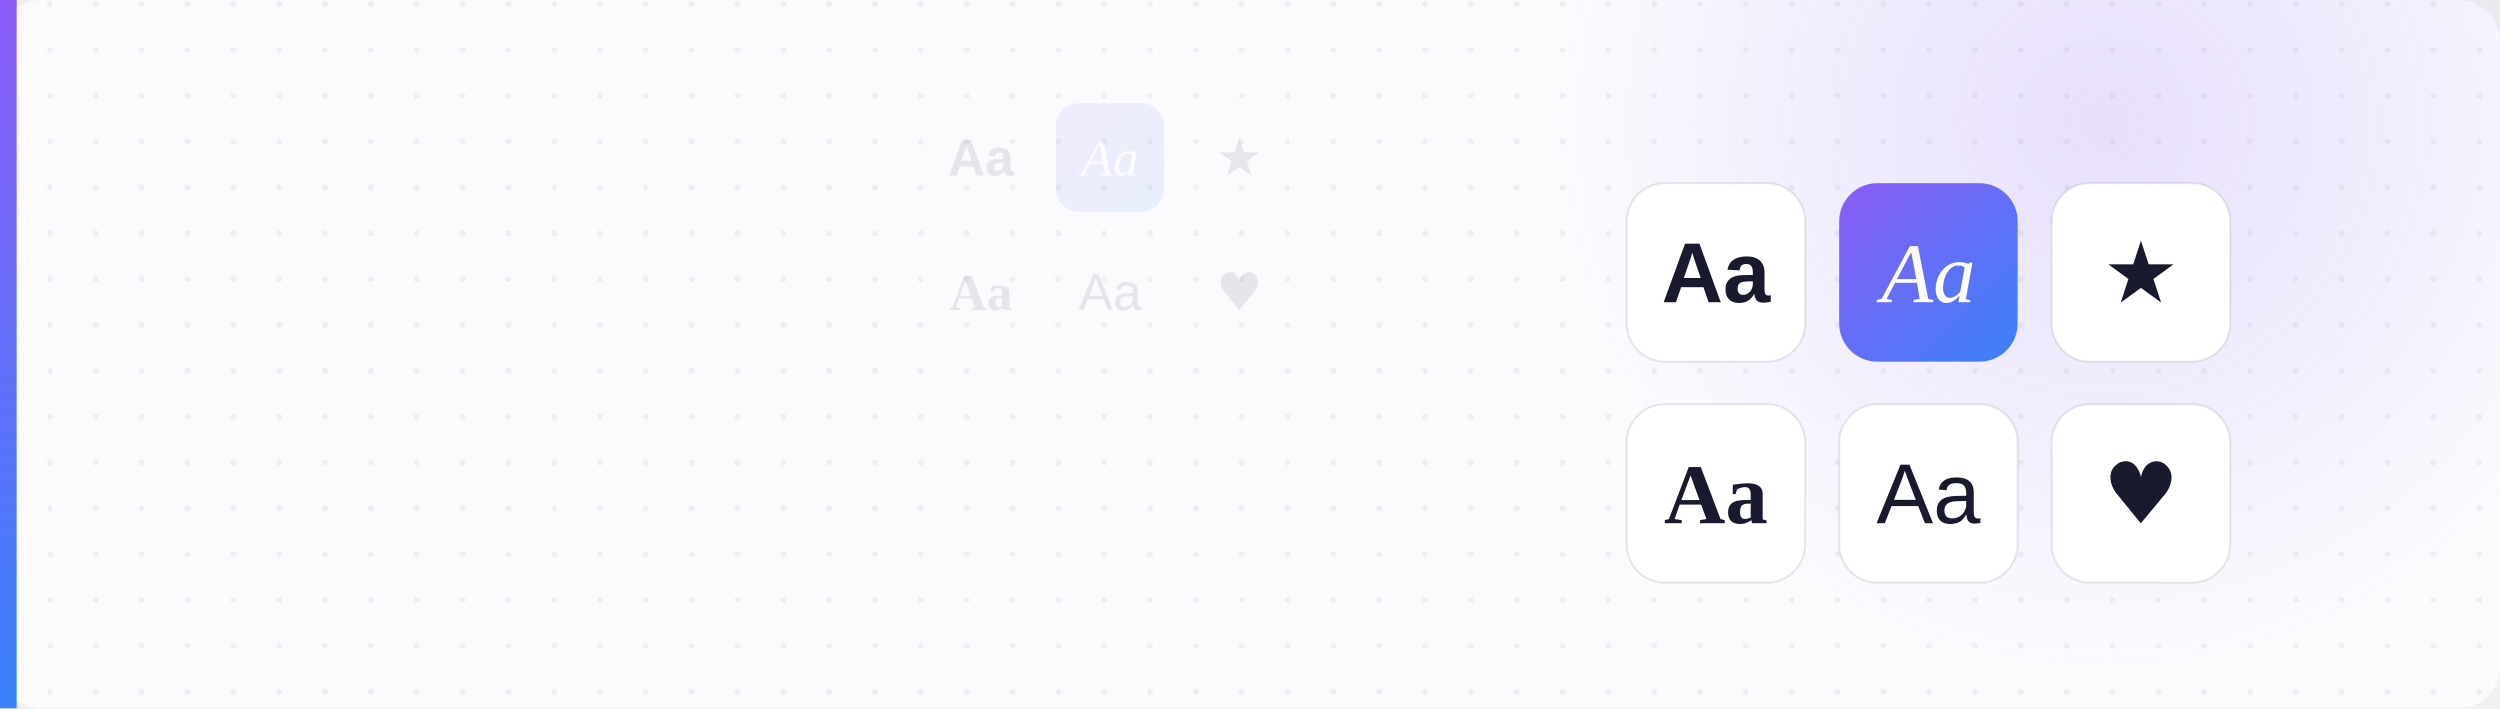
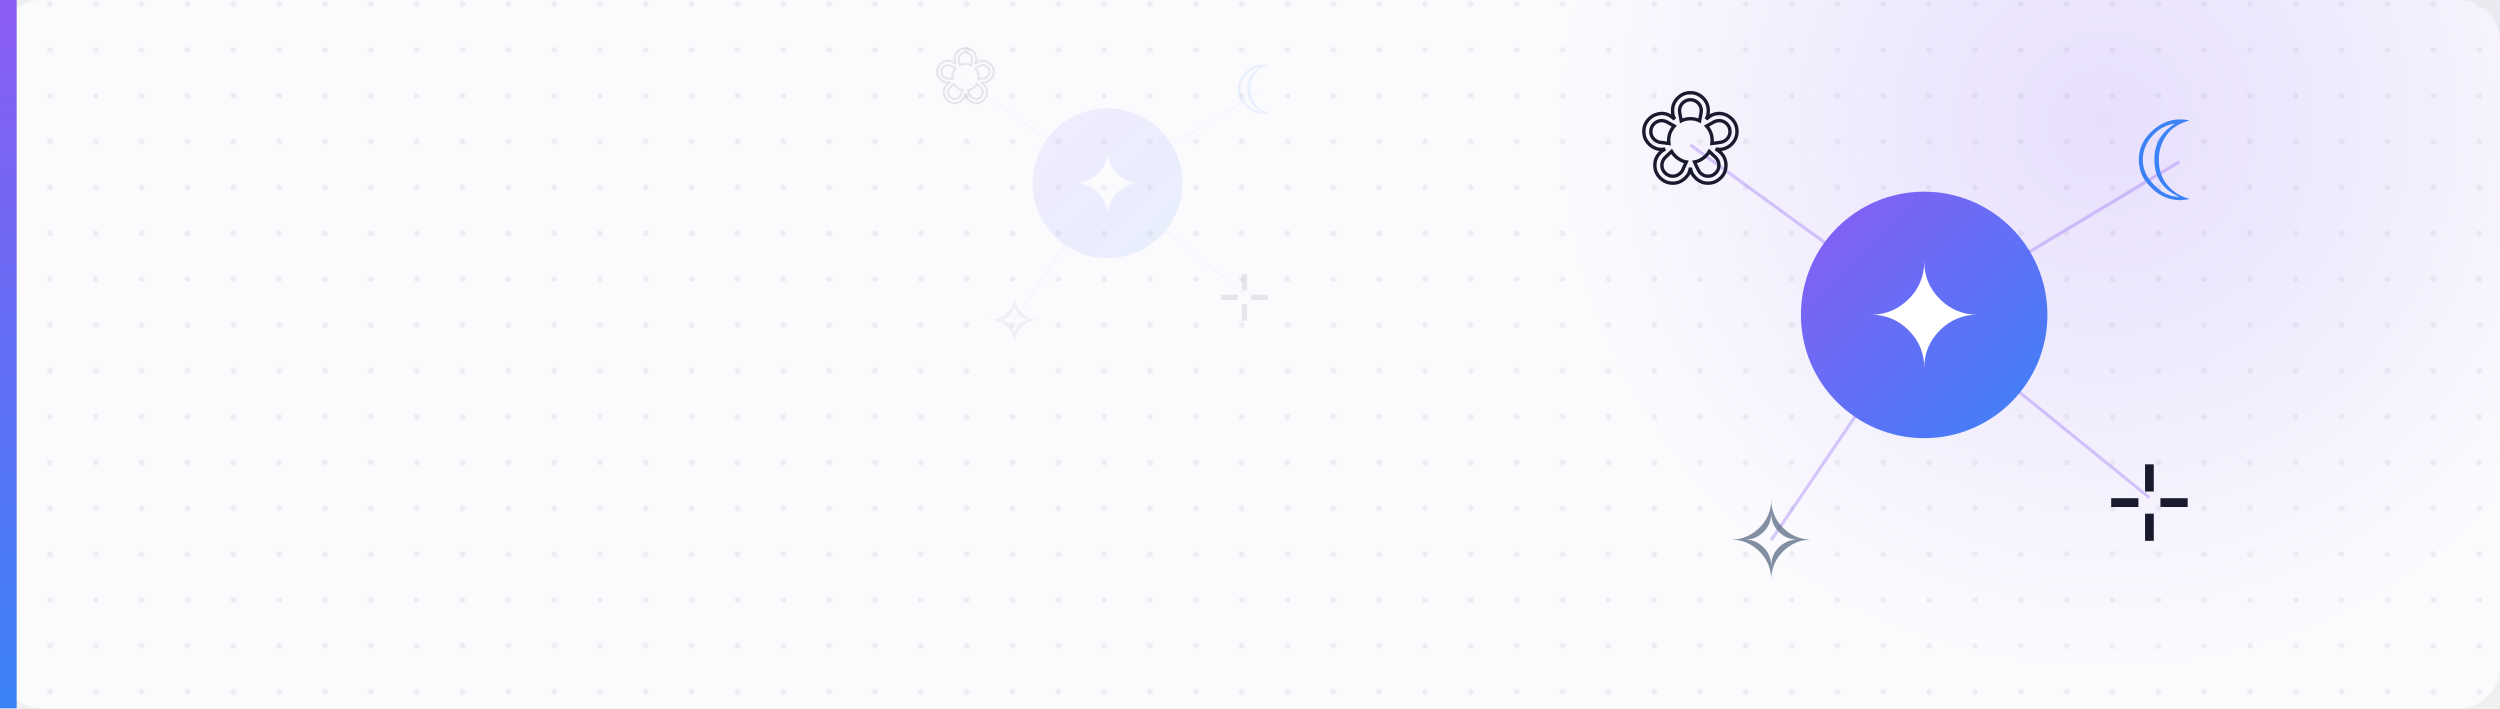
<svg xmlns="http://www.w3.org/2000/svg" viewBox="0 0 1200 340" width="1200" height="340" role="img">
  <defs>
    <linearGradient id="ghfrlibrar" x1="0" y1="0" x2="1" y2="1">
      <stop offset="0" stop-color="#8b5cf6" />
      <stop offset="1" stop-color="#3b82f6" />
    </linearGradient>
    <linearGradient id="gvhfrlibrar" x1="0" y1="0" x2="0" y2="1">
      <stop offset="0" stop-color="#8b5cf6" />
      <stop offset="1" stop-color="#3b82f6" />
    </linearGradient>
    <radialGradient id="glowhfrlibrar" cx="0.5" cy="0.5" r="0.5">
      <stop offset="0" stop-color="#8b5cf6" stop-opacity="0.18" />
      <stop offset="1" stop-color="#8b5cf6" stop-opacity="0" />
    </radialGradient>
    <pattern id="dotshfrlibrar" width="22" height="22" patternUnits="userSpaceOnUse">
      <circle cx="2" cy="2" r="1.4" fill="#1a1a2e" opacity="0.06" />
    </pattern>
  </defs>
  <rect width="1200" height="340" rx="20" fill="#FBFBFE" />
  <rect width="1200" height="340" rx="20" fill="url(#dotshfrlibrar)" />
  <circle cx="1010" cy="60" r="260" fill="url(#glowhfrlibrar)" />
  <rect x="0" y="0" width="8" height="340" fill="url(#gvhfrlibrar)" />
  <g transform="translate(740 -10) scale(1.02)">
-     <rect x="40" y="96" width="84" height="84" rx="18" fill="#fff" stroke="#1a1a2e" stroke-opacity="0.1" />
-     <text x="82" y="152" font-family="Liberation Sans, DejaVu Sans, sans-serif" font-size="40" font-weight="700" font-style="normal" fill="#1a1a2e" text-anchor="middle">Aa</text>
-     <rect x="140" y="96" width="84" height="84" rx="18" fill="url(#ghfrlibrar)" stroke="#1a1a2e" stroke-opacity="0" />
-     <text x="182" y="152" font-family="Georgia, 'Liberation Serif', 'DejaVu Serif', serif" font-size="40" font-weight="400" font-style="italic" fill="#fff" text-anchor="middle">Aa</text>
-     <rect x="240" y="96" width="84" height="84" rx="18" fill="#fff" stroke="#1a1a2e" stroke-opacity="0.1" />
-     <text x="282" y="152" font-family="DejaVu Sans, sans-serif" font-size="40" font-weight="400" font-style="normal" fill="#1a1a2e" text-anchor="middle">★</text>
-     <rect x="40" y="200" width="84" height="84" rx="18" fill="#fff" stroke="#1a1a2e" stroke-opacity="0.1" />
-     <text x="82" y="256" font-family="Georgia, 'Liberation Serif', 'DejaVu Serif', serif" font-size="40" font-weight="700" font-style="normal" fill="#1a1a2e" text-anchor="middle">Aa</text>
-     <rect x="140" y="200" width="84" height="84" rx="18" fill="#fff" stroke="#1a1a2e" stroke-opacity="0.1" />
-     <text x="182" y="256" font-family="Liberation Sans, DejaVu Sans, sans-serif" font-size="40" font-weight="400" font-style="normal" fill="#1a1a2e" text-anchor="middle">Aa</text>
-     <rect x="240" y="200" width="84" height="84" rx="18" fill="#fff" stroke="#1a1a2e" stroke-opacity="0.1" />
-     <text x="282" y="256" font-family="DejaVu Sans, sans-serif" font-size="40" font-weight="400" font-style="normal" fill="#1a1a2e" text-anchor="middle">♥</text>
+     <g>
+       <line x1="180" y1="158" x2="70" y2="78" stroke="#8b5cf6" stroke-width="1.5" opacity="0.32" />
+       <line x1="180" y1="158" x2="300" y2="86" stroke="#8b5cf6" stroke-width="1.5" opacity="0.32" />
+       <line x1="180" y1="158" x2="108" y2="264" stroke="#8b5cf6" stroke-width="1.5" opacity="0.32" />
+       <line x1="180" y1="158" x2="286" y2="244" stroke="#8b5cf6" stroke-width="1.5" opacity="0.32" />
+     </g>
+     <text x="70" y="96" font-family="DejaVu Sans, sans-serif" font-size="60" fill="none" stroke="#1a1a2e" stroke-width="1.6" text-anchor="middle">❀</text>
+     <text x="300" y="104" font-family="DejaVu Sans, sans-serif" font-size="52" fill="#3b82f6" text-anchor="middle">☾</text>
+     <text x="108" y="282" font-family="DejaVu Sans, sans-serif" font-size="50" fill="#64748b" text-anchor="middle" opacity="0.8">✧</text>
+     <text x="286" y="262" font-family="DejaVu Sans, sans-serif" font-size="50" fill="#1a1a2e" text-anchor="middle">⊹</text>
+     <circle cx="180" cy="158" r="58" fill="url(#ghfrlibrar)" />
+     <text x="180" y="182" font-family="DejaVu Sans, sans-serif" font-size="66" fill="#fff" text-anchor="middle">✦</text>
  </g>
  <g transform="translate(420 -10) scale(0.62)" opacity="0.10">
-     <rect x="40" y="96" width="84" height="84" rx="18" fill="#fff" stroke="#1a1a2e" stroke-opacity="0.1" />
-     <text x="82" y="152" font-family="Liberation Sans, DejaVu Sans, sans-serif" font-size="40" font-weight="700" font-style="normal" fill="#1a1a2e" text-anchor="middle">Aa</text>
-     <rect x="140" y="96" width="84" height="84" rx="18" fill="url(#ghfrlibrar)" stroke="#1a1a2e" stroke-opacity="0" />
-     <text x="182" y="152" font-family="Georgia, 'Liberation Serif', 'DejaVu Serif', serif" font-size="40" font-weight="400" font-style="italic" fill="#fff" text-anchor="middle">Aa</text>
-     <rect x="240" y="96" width="84" height="84" rx="18" fill="#fff" stroke="#1a1a2e" stroke-opacity="0.1" />
-     <text x="282" y="152" font-family="DejaVu Sans, sans-serif" font-size="40" font-weight="400" font-style="normal" fill="#1a1a2e" text-anchor="middle">★</text>
-     <rect x="40" y="200" width="84" height="84" rx="18" fill="#fff" stroke="#1a1a2e" stroke-opacity="0.1" />
-     <text x="82" y="256" font-family="Georgia, 'Liberation Serif', 'DejaVu Serif', serif" font-size="40" font-weight="700" font-style="normal" fill="#1a1a2e" text-anchor="middle">Aa</text>
-     <rect x="140" y="200" width="84" height="84" rx="18" fill="#fff" stroke="#1a1a2e" stroke-opacity="0.1" />
-     <text x="182" y="256" font-family="Liberation Sans, DejaVu Sans, sans-serif" font-size="40" font-weight="400" font-style="normal" fill="#1a1a2e" text-anchor="middle">Aa</text>
-     <rect x="240" y="200" width="84" height="84" rx="18" fill="#fff" stroke="#1a1a2e" stroke-opacity="0.1" />
-     <text x="282" y="256" font-family="DejaVu Sans, sans-serif" font-size="40" font-weight="400" font-style="normal" fill="#1a1a2e" text-anchor="middle">♥</text>
+     <g>
+       <line x1="180" y1="158" x2="70" y2="78" stroke="#8b5cf6" stroke-width="1.5" opacity="0.32" />
+       <line x1="180" y1="158" x2="300" y2="86" stroke="#8b5cf6" stroke-width="1.5" opacity="0.32" />
+       <line x1="180" y1="158" x2="108" y2="264" stroke="#8b5cf6" stroke-width="1.5" opacity="0.32" />
+       <line x1="180" y1="158" x2="286" y2="244" stroke="#8b5cf6" stroke-width="1.5" opacity="0.32" />
+     </g>
+     <text x="70" y="96" font-family="DejaVu Sans, sans-serif" font-size="60" fill="none" stroke="#1a1a2e" stroke-width="1.6" text-anchor="middle">❀</text>
+     <text x="300" y="104" font-family="DejaVu Sans, sans-serif" font-size="52" fill="#3b82f6" text-anchor="middle">☾</text>
+     <text x="108" y="282" font-family="DejaVu Sans, sans-serif" font-size="50" fill="#64748b" text-anchor="middle" opacity="0.8">✧</text>
+     <text x="286" y="262" font-family="DejaVu Sans, sans-serif" font-size="50" fill="#1a1a2e" text-anchor="middle">⊹</text>
+     <circle cx="180" cy="158" r="58" fill="url(#ghfrlibrar)" />
+     <text x="180" y="182" font-family="DejaVu Sans, sans-serif" font-size="66" fill="#fff" text-anchor="middle">✦</text>
  </g>
</svg>
